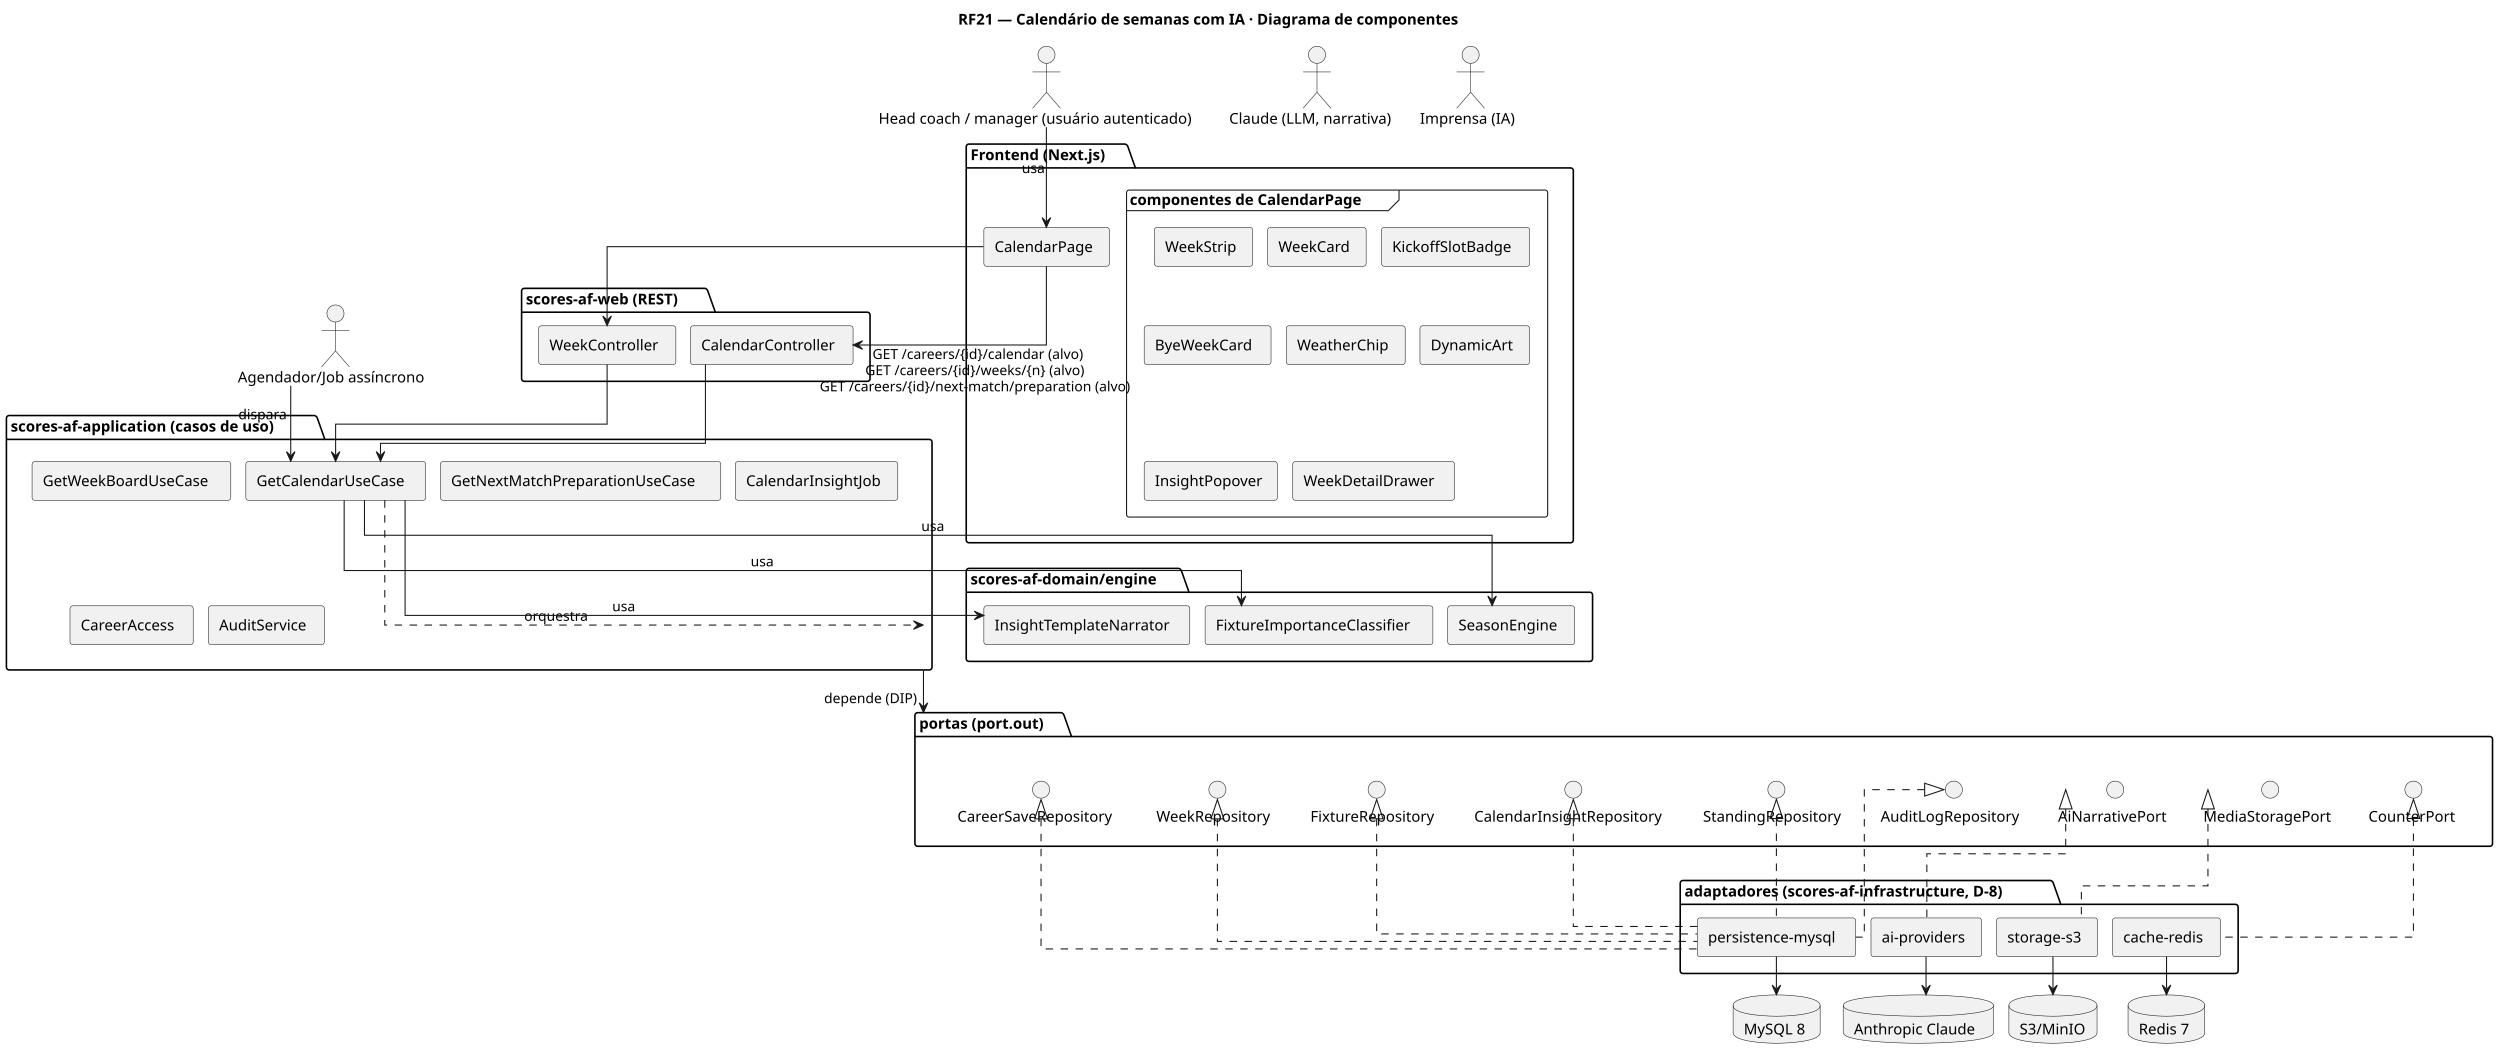
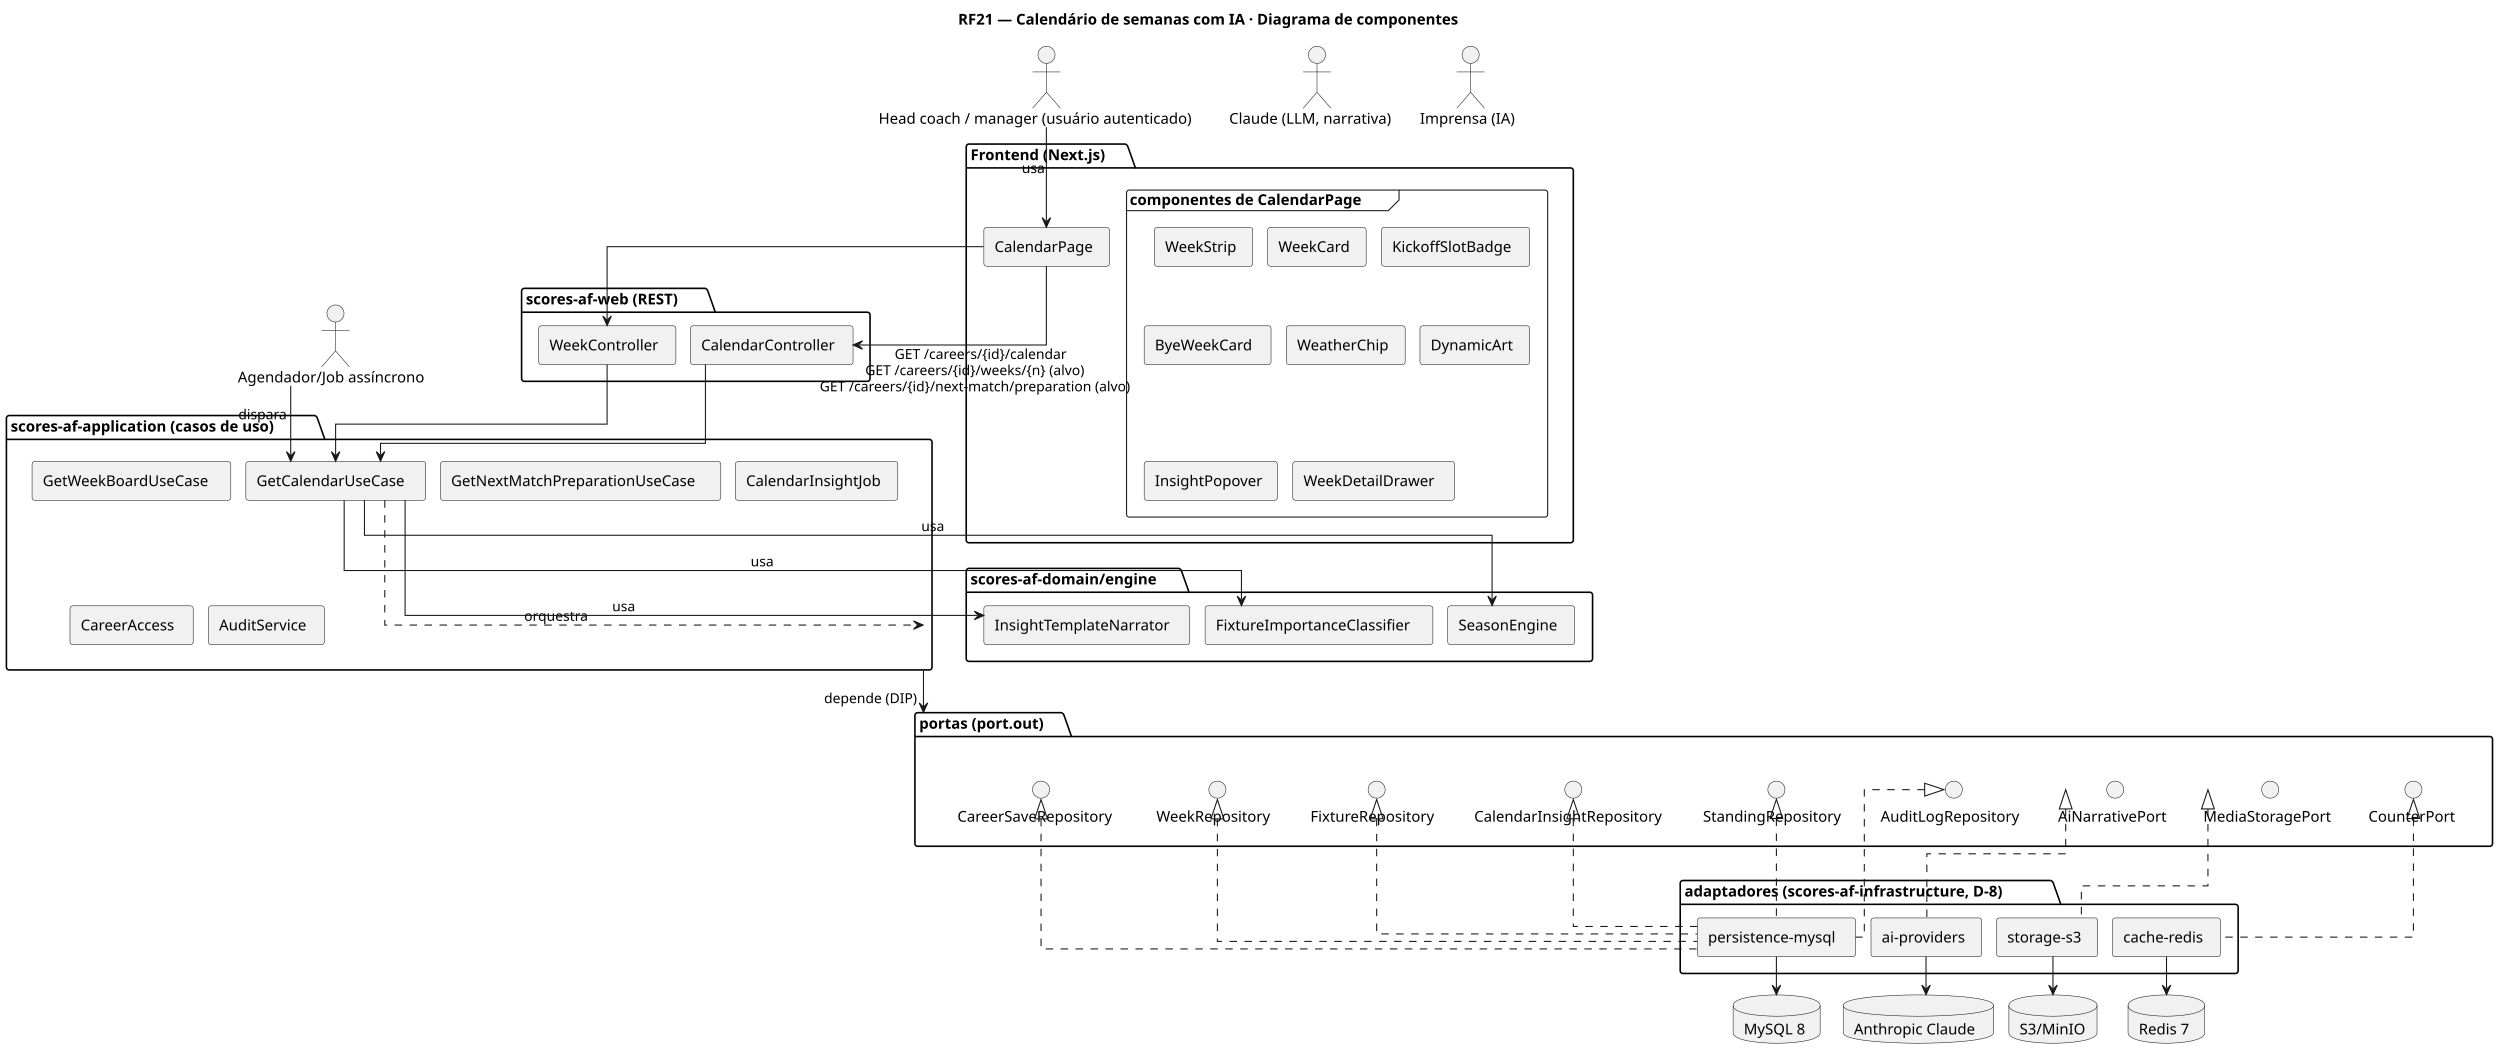
<svg xmlns="http://www.w3.org/2000/svg" contentStyleType="text/css" data-diagram-type="DESCRIPTION" height="993px" preserveAspectRatio="none" style="width:2339px;height:993px;background:#FFFFFF;" version="1.1" viewBox="0 0 2339 993" width="2339px" zoomAndPan="magnify">
  <defs />
  <g>
    <g class="title" data-source-line="1">
      <text fill="#000000" font-family="sans-serif" font-size="14" font-weight="bold" lengthAdjust="spacing" textLength="532.219" x="896.391" y="22.995">RF21 — Calendário de semanas com IA · Diagrama de componentes</text>
    </g>
    <g class="cluster" data-entity="pkg_fe" data-source-line="10" data-uid="ent0006" id="cluster_pkg_fe">
      <path d="M906.5,134.797 L1052.784,134.797 A3.75,3.75 0 0 1 1055.284,137.297 L1062.284,157.094 L1469.5,157.094 A2.5,2.5 0 0 1 1472,159.594 L1472,505.297 A2.5,2.5 0 0 1 1469.5,507.797 L906.5,507.797 A2.5,2.5 0 0 1 904,505.297 L904,137.297 A2.5,2.5 0 0 1 906.5,134.797" fill="none" style="stroke:#000000;stroke-width:1.5;" />
      <line style="stroke:#000000;stroke-width:1.5;" x1="904" x2="1062.284" y1="157.094" y2="157.094" />
      <text fill="#000000" font-family="sans-serif" font-size="14" font-weight="bold" lengthAdjust="spacing" textLength="145.284" x="908" y="149.792">Frontend (Next.js)</text>
    </g>
    <g class="cluster" data-entity="pkg_fe_sub" data-source-line="12" data-uid="ent0008" id="cluster_pkg_fe_sub">
      <rect fill="none" height="306" rx="2.5" ry="2.5" style="stroke:#181818;stroke-width:1;" width="394" x="1054" y="177.797" />
      <path d="M1308.938,177.797 L1308.938,187.094 L1298.938,197.094 L1054,197.094" fill="none" style="stroke:#181818;stroke-width:1;" />
      <text fill="#000000" font-family="sans-serif" font-size="14" font-weight="bold" lengthAdjust="spacing" textLength="244.939" x="1057" y="191.792">componentes de CalendarPage</text>
    </g>
    <g class="cluster" data-entity="pkg_web" data-source-line="23" data-uid="ent0017" id="cluster_pkg_web">
      <path d="M490.5,269.797 L659.739,269.797 A3.75,3.75 0 0 1 662.239,272.297 L669.239,292.094 L811.5,292.094 A2.5,2.5 0 0 1 814,294.594 L814,354.297 A2.5,2.5 0 0 1 811.5,356.797 L490.5,356.797 A2.5,2.5 0 0 1 488,354.297 L488,272.297 A2.5,2.5 0 0 1 490.5,269.797" fill="none" style="stroke:#000000;stroke-width:1.5;" />
      <line style="stroke:#000000;stroke-width:1.5;" x1="488" x2="669.239" y1="292.094" y2="292.094" />
      <text fill="#000000" font-family="sans-serif" font-size="14" font-weight="bold" lengthAdjust="spacing" textLength="168.239" x="492" y="284.792">scores-af-web (REST)</text>
    </g>
    <g class="cluster" data-entity="pkg_app" data-source-line="27" data-uid="ent0020" id="cluster_pkg_app">
      <path d="M8.5,388.797 L294.435,388.797 A3.75,3.75 0 0 1 296.935,391.297 L303.935,411.094 L869.5,411.094 A2.5,2.5 0 0 1 872,413.594 L872,624.297 A2.5,2.5 0 0 1 869.5,626.797 L8.5,626.797 A2.5,2.5 0 0 1 6,624.297 L6,391.297 A2.5,2.5 0 0 1 8.5,388.797" fill="none" style="stroke:#000000;stroke-width:1.5;" />
      <line style="stroke:#000000;stroke-width:1.5;" x1="6" x2="303.935" y1="411.094" y2="411.094" />
      <text fill="#000000" font-family="sans-serif" font-size="14" font-weight="bold" lengthAdjust="spacing" textLength="284.935" x="10" y="403.792">scores-af-application (casos de uso)</text>
    </g>
    <g class="cluster" data-entity="pkg_eng" data-source-line="35" data-uid="ent0027" id="cluster_pkg_eng">
      <path d="M906.5,531.797 L1102.939,531.797 A3.75,3.75 0 0 1 1105.439,534.297 L1112.439,554.094 L1487.5,554.094 A2.5,2.5 0 0 1 1490,556.594 L1490,616.297 A2.5,2.5 0 0 1 1487.5,618.797 L906.5,618.797 A2.5,2.5 0 0 1 904,616.297 L904,534.297 A2.5,2.5 0 0 1 906.5,531.797" fill="none" style="stroke:#000000;stroke-width:1.5;" />
      <line style="stroke:#000000;stroke-width:1.5;" x1="904" x2="1112.439" y1="554.094" y2="554.094" />
      <text fill="#000000" font-family="sans-serif" font-size="14" font-weight="bold" lengthAdjust="spacing" textLength="195.44" x="908" y="546.792">scores-af-domain/engine</text>
    </g>
    <g class="cluster" data-entity="pkg_ports" data-source-line="40" data-uid="ent0031" id="cluster_pkg_ports">
      <path d="M858.5,666.797 L993.019,666.797 A3.75,3.75 0 0 1 995.519,669.297 L1002.519,689.094 L2329.5,689.094 A2.5,2.5 0 0 1 2332,691.594 L2332,789.297 A2.5,2.5 0 0 1 2329.5,791.797 L858.5,791.797 A2.5,2.5 0 0 1 856,789.297 L856,669.297 A2.5,2.5 0 0 1 858.5,666.797" fill="none" style="stroke:#000000;stroke-width:1.5;" />
      <line style="stroke:#000000;stroke-width:1.5;" x1="856" x2="1002.519" y1="689.094" y2="689.094" />
      <text fill="#000000" font-family="sans-serif" font-size="14" font-weight="bold" lengthAdjust="spacing" textLength="133.519" x="860" y="681.792">portas (port.out)</text>
    </g>
    <g class="cluster" data-entity="pkg_ad" data-source-line="51" data-uid="ent0041" id="cluster_pkg_ad">
      <path d="M1574.5,823.797 L1918.589,823.797 A3.75,3.75 0 0 1 1921.089,826.297 L1928.089,846.094 L2091.5,846.094 A2.5,2.5 0 0 1 2094,848.594 L2094,908.297 A2.5,2.5 0 0 1 2091.5,910.797 L1574.5,910.797 A2.5,2.5 0 0 1 1572,908.297 L1572,826.297 A2.5,2.5 0 0 1 1574.5,823.797" fill="none" style="stroke:#000000;stroke-width:1.5;" />
      <line style="stroke:#000000;stroke-width:1.5;" x1="1572" x2="1928.089" y1="846.094" y2="846.094" />
      <text fill="#000000" font-family="sans-serif" font-size="14" font-weight="bold" lengthAdjust="spacing" textLength="343.089" x="1576" y="838.792">adaptadores (scores-af-infrastructure, D-8)</text>
    </g>
    <g class="entity" data-entity="c5" data-source-line="11" data-uid="ent0007" id="entity_c5">
      <rect fill="#F1F1F1" height="36.297" rx="2.5" ry="2.5" style="stroke:#181818;stroke-width:0.5;" width="117.474" x="920.5" y="212.797" />
      <text fill="#000000" font-family="sans-serif" font-size="14" lengthAdjust="spacing" textLength="97.474" x="930.5" y="235.792">CalendarPage</text>
    </g>
    <g class="entity" data-entity="c6" data-source-line="13" data-uid="ent0009" id="entity_c6">
      <rect fill="#F1F1F1" height="36.297" rx="2.5" ry="2.5" style="stroke:#181818;stroke-width:0.5;" width="92.085" x="1080" y="212.797" />
      <text fill="#000000" font-family="sans-serif" font-size="14" lengthAdjust="spacing" textLength="72.085" x="1090" y="235.792">WeekStrip</text>
    </g>
    <g class="entity" data-entity="c7" data-source-line="14" data-uid="ent0010" id="entity_c7">
      <rect fill="#F1F1F1" height="36.297" rx="2.5" ry="2.5" style="stroke:#181818;stroke-width:0.5;" width="92.174" x="1186" y="212.797" />
      <text fill="#000000" font-family="sans-serif" font-size="14" lengthAdjust="spacing" textLength="72.174" x="1196" y="235.792">WeekCard</text>
    </g>
    <g class="entity" data-entity="c8" data-source-line="15" data-uid="ent0011" id="entity_c8">
      <rect fill="#F1F1F1" height="36.297" rx="2.5" ry="2.5" style="stroke:#181818;stroke-width:0.5;" width="138.699" x="1292.5" y="212.797" />
      <text fill="#000000" font-family="sans-serif" font-size="14" lengthAdjust="spacing" textLength="118.699" x="1302.5" y="235.792">KickoffSlotBadge</text>
    </g>
    <g class="entity" data-entity="c9" data-source-line="16" data-uid="ent0012" id="entity_c9">
      <rect fill="#F1F1F1" height="36.297" rx="2.5" ry="2.5" style="stroke:#181818;stroke-width:0.5;" width="118.677" x="1070.5" y="304.797" />
      <text fill="#000000" font-family="sans-serif" font-size="14" lengthAdjust="spacing" textLength="98.677" x="1080.5" y="327.792">ByeWeekCard</text>
    </g>
    <g class="entity" data-entity="c10" data-source-line="17" data-uid="ent0013" id="entity_c10">
      <rect fill="#F1F1F1" height="36.297" rx="2.5" ry="2.5" style="stroke:#181818;stroke-width:0.5;" width="111.191" x="1203.5" y="304.797" />
      <text fill="#000000" font-family="sans-serif" font-size="14" lengthAdjust="spacing" textLength="91.191" x="1213.5" y="327.792">WeatherChip</text>
    </g>
    <g class="entity" data-entity="c11" data-source-line="18" data-uid="ent0014" id="entity_c11">
      <rect fill="#F1F1F1" height="36.297" rx="2.5" ry="2.5" style="stroke:#181818;stroke-width:0.5;" width="102.564" x="1328.5" y="304.797" />
      <text fill="#000000" font-family="sans-serif" font-size="14" lengthAdjust="spacing" textLength="82.564" x="1338.5" y="327.792">DynamicArt</text>
    </g>
    <g class="entity" data-entity="c12" data-source-line="19" data-uid="ent0015" id="entity_c12">
      <rect fill="#F1F1F1" height="36.297" rx="2.5" ry="2.5" style="stroke:#181818;stroke-width:0.5;" width="124.549" x="1070.5" y="431.797" />
      <text fill="#000000" font-family="sans-serif" font-size="14" lengthAdjust="spacing" textLength="104.549" x="1080.5" y="454.792">InsightPopover</text>
    </g>
    <g class="entity" data-entity="c13" data-source-line="20" data-uid="ent0016" id="entity_c13">
      <rect fill="#F1F1F1" height="36.297" rx="2.5" ry="2.5" style="stroke:#181818;stroke-width:0.5;" width="151.352" x="1209.5" y="431.797" />
      <text fill="#000000" font-family="sans-serif" font-size="14" lengthAdjust="spacing" textLength="131.352" x="1219.5" y="454.792">WeekDetailDrawer</text>
    </g>
    <g class="entity" data-entity="c14" data-source-line="24" data-uid="ent0018" id="entity_c14">
      <rect fill="#F1F1F1" height="36.297" rx="2.5" ry="2.5" style="stroke:#181818;stroke-width:0.5;" width="152.125" x="646" y="304.797" />
      <text fill="#000000" font-family="sans-serif" font-size="14" lengthAdjust="spacing" textLength="132.125" x="656" y="327.792">CalendarController</text>
    </g>
    <g class="entity" data-entity="c15" data-source-line="25" data-uid="ent0019" id="entity_c15">
      <rect fill="#F1F1F1" height="36.297" rx="2.5" ry="2.5" style="stroke:#181818;stroke-width:0.5;" width="128.35" x="504" y="304.797" />
      <text fill="#000000" font-family="sans-serif" font-size="14" lengthAdjust="spacing" textLength="108.35" x="514" y="327.792">WeekController</text>
    </g>
    <g class="entity" data-entity="c16" data-source-line="28" data-uid="ent0021" id="entity_c16">
      <rect fill="#F1F1F1" height="36.297" rx="2.5" ry="2.5" style="stroke:#181818;stroke-width:0.5;" width="168.319" x="230" y="431.797" />
      <text fill="#000000" font-family="sans-serif" font-size="14" lengthAdjust="spacing" textLength="148.319" x="240" y="454.792">GetCalendarUseCase</text>
    </g>
    <g class="entity" data-entity="c17" data-source-line="29" data-uid="ent0022" id="entity_c17">
      <rect fill="#F1F1F1" height="36.297" rx="2.5" ry="2.5" style="stroke:#181818;stroke-width:0.5;" width="185.935" x="30" y="431.797" />
      <text fill="#000000" font-family="sans-serif" font-size="14" lengthAdjust="spacing" textLength="165.935" x="40" y="454.792">GetWeekBoardUseCase</text>
    </g>
    <g class="entity" data-entity="c18" data-source-line="30" data-uid="ent0023" id="entity_c18">
      <rect fill="#F1F1F1" height="36.297" rx="2.5" ry="2.5" style="stroke:#181818;stroke-width:0.5;" width="262.375" x="412" y="431.797" />
      <text fill="#000000" font-family="sans-serif" font-size="14" lengthAdjust="spacing" textLength="242.375" x="422" y="454.792">GetNextMatchPreparationUseCase</text>
    </g>
    <g class="entity" data-entity="c19" data-source-line="31" data-uid="ent0024" id="entity_c19">
      <rect fill="#F1F1F1" height="36.297" rx="2.5" ry="2.5" style="stroke:#181818;stroke-width:0.5;" width="151.968" x="688" y="431.797" />
      <text fill="#000000" font-family="sans-serif" font-size="14" lengthAdjust="spacing" textLength="131.968" x="698" y="454.792">CalendarInsightJob</text>
    </g>
    <g class="entity" data-entity="c20" data-source-line="32" data-uid="ent0025" id="entity_c20">
      <rect fill="#F1F1F1" height="36.297" rx="2.5" ry="2.5" style="stroke:#181818;stroke-width:0.5;" width="115.266" x="65.5" y="566.797" />
      <text fill="#000000" font-family="sans-serif" font-size="14" lengthAdjust="spacing" textLength="95.266" x="75.5" y="589.792">CareerAccess</text>
    </g>
    <g class="entity" data-entity="c21" data-source-line="33" data-uid="ent0026" id="entity_c21">
      <rect fill="#F1F1F1" height="36.297" rx="2.5" ry="2.5" style="stroke:#181818;stroke-width:0.5;" width="108.457" x="195" y="566.797" />
      <text fill="#000000" font-family="sans-serif" font-size="14" lengthAdjust="spacing" textLength="88.457" x="205" y="589.792">AuditService</text>
    </g>
    <g class="entity" data-entity="c22" data-source-line="36" data-uid="ent0028" id="entity_c22">
      <rect fill="#F1F1F1" height="36.297" rx="2.5" ry="2.5" style="stroke:#181818;stroke-width:0.5;" width="118.793" x="1354.5" y="566.797" />
      <text fill="#000000" font-family="sans-serif" font-size="14" lengthAdjust="spacing" textLength="98.793" x="1364.5" y="589.792">SeasonEngine</text>
    </g>
    <g class="entity" data-entity="c23" data-source-line="37" data-uid="ent0029" id="entity_c23">
      <rect fill="#F1F1F1" height="36.297" rx="2.5" ry="2.5" style="stroke:#181818;stroke-width:0.5;" width="213.095" x="1127.5" y="566.797" />
      <text fill="#000000" font-family="sans-serif" font-size="14" lengthAdjust="spacing" textLength="193.095" x="1137.5" y="589.792">FixtureImportanceClassifier</text>
    </g>
    <g class="entity" data-entity="c24" data-source-line="38" data-uid="ent0030" id="entity_c24">
      <rect fill="#F1F1F1" height="36.297" rx="2.5" ry="2.5" style="stroke:#181818;stroke-width:0.5;" width="192.648" x="920.5" y="566.797" />
      <text fill="#000000" font-family="sans-serif" font-size="14" lengthAdjust="spacing" textLength="172.648" x="930.5" y="589.792">InsightTemplateNarrator</text>
    </g>
    <g class="entity" data-entity="c25" data-source-line="41" data-uid="ent0032" id="entity_c25">
      <ellipse cx="974" cy="738.797" fill="#F1F1F1" rx="8" ry="8" style="stroke:#181818;stroke-width:0.5;" />
      <text fill="#000000" font-family="sans-serif" font-size="14" lengthAdjust="spacing" textLength="156.529" x="895.735" y="768.792">CareerSaveRepository</text>
    </g>
    <g class="entity" data-entity="c26" data-source-line="42" data-uid="ent0033" id="entity_c26">
      <ellipse cx="1139" cy="738.797" fill="#F1F1F1" rx="8" ry="8" style="stroke:#181818;stroke-width:0.5;" />
      <text fill="#000000" font-family="sans-serif" font-size="14" lengthAdjust="spacing" textLength="114.249" x="1081.876" y="768.792">WeekRepository</text>
    </g>
    <g class="entity" data-entity="c27" data-source-line="43" data-uid="ent0034" id="entity_c27">
      <ellipse cx="1288" cy="738.797" fill="#F1F1F1" rx="8" ry="8" style="stroke:#181818;stroke-width:0.5;" />
      <text fill="#000000" font-family="sans-serif" font-size="14" lengthAdjust="spacing" textLength="124.031" x="1225.984" y="768.792">FixtureRepository</text>
    </g>
    <g class="entity" data-entity="c28" data-source-line="44" data-uid="ent0035" id="entity_c28">
      <ellipse cx="1472" cy="738.797" fill="#F1F1F1" rx="8" ry="8" style="stroke:#181818;stroke-width:0.5;" />
      <text fill="#000000" font-family="sans-serif" font-size="14" lengthAdjust="spacing" textLength="185.459" x="1379.271" y="768.792">CalendarInsightRepository</text>
    </g>
    <g class="entity" data-entity="c29" data-source-line="45" data-uid="ent0036" id="entity_c29">
      <ellipse cx="1662" cy="738.797" fill="#F1F1F1" rx="8" ry="8" style="stroke:#181818;stroke-width:0.5;" />
      <text fill="#000000" font-family="sans-serif" font-size="14" lengthAdjust="spacing" textLength="137.436" x="1593.282" y="768.792">StandingRepository</text>
    </g>
    <g class="entity" data-entity="c30" data-source-line="46" data-uid="ent0037" id="entity_c30">
      <ellipse cx="1828" cy="738.797" fill="#F1F1F1" rx="8" ry="8" style="stroke:#181818;stroke-width:0.5;" />
      <text fill="#000000" font-family="sans-serif" font-size="14" lengthAdjust="spacing" textLength="137.04" x="1759.48" y="768.792">AuditLogRepository</text>
    </g>
    <g class="entity" data-entity="c31" data-source-line="47" data-uid="ent0038" id="entity_c31">
      <ellipse cx="1979" cy="738.797" fill="#F1F1F1" rx="8" ry="8" style="stroke:#181818;stroke-width:0.5;" />
      <text fill="#000000" font-family="sans-serif" font-size="14" lengthAdjust="spacing" textLength="107.14" x="1925.43" y="768.792">AiNarrativePort</text>
    </g>
    <g class="entity" data-entity="c32" data-source-line="48" data-uid="ent0039" id="entity_c32">
      <ellipse cx="2124" cy="738.797" fill="#F1F1F1" rx="8" ry="8" style="stroke:#181818;stroke-width:0.5;" />
      <text fill="#000000" font-family="sans-serif" font-size="14" lengthAdjust="spacing" textLength="125.077" x="2061.461" y="768.792">MediaStoragePort</text>
    </g>
    <g class="entity" data-entity="c33" data-source-line="49" data-uid="ent0040" id="entity_c33">
      <ellipse cx="2258" cy="738.797" fill="#F1F1F1" rx="8" ry="8" style="stroke:#181818;stroke-width:0.5;" />
      <text fill="#000000" font-family="sans-serif" font-size="14" lengthAdjust="spacing" textLength="84.198" x="2215.901" y="768.792">CounterPort</text>
    </g>
    <g class="entity" data-entity="c34" data-source-line="52" data-uid="ent0042" id="entity_c34">
      <rect fill="#F1F1F1" height="36.297" rx="2.5" ry="2.5" style="stroke:#181818;stroke-width:0.5;" width="148.065" x="1588" y="858.797" />
      <text fill="#000000" font-family="sans-serif" font-size="14" lengthAdjust="spacing" textLength="128.065" x="1598" y="881.792">persistence-mysql</text>
    </g>
    <g class="entity" data-entity="c35" data-source-line="53" data-uid="ent0043" id="entity_c35">
      <rect fill="#F1F1F1" height="36.297" rx="2.5" ry="2.5" style="stroke:#181818;stroke-width:0.5;" width="103.453" x="1750.5" y="858.797" />
      <text fill="#000000" font-family="sans-serif" font-size="14" lengthAdjust="spacing" textLength="83.453" x="1760.5" y="881.792">ai-providers</text>
    </g>
    <g class="entity" data-entity="c36" data-source-line="54" data-uid="ent0044" id="entity_c36">
      <rect fill="#F1F1F1" height="36.297" rx="2.5" ry="2.5" style="stroke:#181818;stroke-width:0.5;" width="94.436" x="1868" y="858.797" />
      <text fill="#000000" font-family="sans-serif" font-size="14" lengthAdjust="spacing" textLength="74.436" x="1878" y="881.792">storage-s3</text>
    </g>
    <g class="entity" data-entity="c37" data-source-line="55" data-uid="ent0045" id="entity_c37">
      <rect fill="#F1F1F1" height="36.297" rx="2.5" ry="2.5" style="stroke:#181818;stroke-width:0.5;" width="100.951" x="1976.5" y="858.797" />
      <text fill="#000000" font-family="sans-serif" font-size="14" lengthAdjust="spacing" textLength="80.951" x="1986.5" y="881.792">cache-redis</text>
    </g>
    <g class="entity" data-entity="c1" data-source-line="6" data-uid="ent0002" id="entity_c1">
      <ellipse cx="979.1" cy="51.297" fill="#F1F1F1" rx="8" ry="8" style="stroke:#181818;stroke-width:0.5;" />
      <path d="M979.1,59.297 L979.1,86.297 M966.1,67.297 L992.1,67.297 M979.1,86.297 L966.1,101.297 M979.1,86.297 L992.1,101.297" fill="none" style="stroke:#181818;stroke-width:0.5;" />
      <text fill="#000000" font-family="sans-serif" font-size="14" lengthAdjust="spacing" textLength="314.2" x="822" y="115.792">Head coach / manager (usuário autenticado)</text>
    </g>
    <g class="entity" data-entity="c2" data-source-line="7" data-uid="ent0003" id="entity_c2">
      <ellipse cx="313.879" cy="293.297" fill="#F1F1F1" rx="8" ry="8" style="stroke:#181818;stroke-width:0.5;" />
      <path d="M313.879,301.297 L313.879,328.297 M300.879,309.297 L326.879,309.297 M313.879,328.297 L300.879,343.297 M313.879,328.297 L326.879,343.297" fill="none" style="stroke:#181818;stroke-width:0.5;" />
      <text fill="#000000" font-family="sans-serif" font-size="14" lengthAdjust="spacing" textLength="182.759" x="222.5" y="357.792">Agendador/Job assíncrono</text>
    </g>
    <g class="entity" data-entity="c3" data-source-line="8" data-uid="ent0004" id="entity_c3">
      <ellipse cx="1232.178" cy="51.297" fill="#F1F1F1" rx="8" ry="8" style="stroke:#181818;stroke-width:0.5;" />
      <path d="M1232.178,59.297 L1232.178,86.297 M1219.178,67.297 L1245.178,67.297 M1232.178,86.297 L1219.178,101.297 M1232.178,86.297 L1245.178,101.297" fill="none" style="stroke:#181818;stroke-width:0.5;" />
      <text fill="#000000" font-family="sans-serif" font-size="14" lengthAdjust="spacing" textLength="164.356" x="1150" y="115.792">Claude (LLM, narrativa)</text>
    </g>
    <g class="entity" data-entity="c4" data-source-line="9" data-uid="ent0005" id="entity_c4">
      <ellipse cx="1375.924" cy="51.297" fill="#F1F1F1" rx="8" ry="8" style="stroke:#181818;stroke-width:0.5;" />
      <path d="M1375.924,59.297 L1375.924,86.297 M1362.924,67.297 L1388.924,67.297 M1375.924,86.297 L1362.924,101.297 M1375.924,86.297 L1388.924,101.297" fill="none" style="stroke:#181818;stroke-width:0.5;" />
      <text fill="#000000" font-family="sans-serif" font-size="14" lengthAdjust="spacing" textLength="94.849" x="1328.5" y="115.792">Imprensa (IA)</text>
    </g>
    <g class="entity" data-entity="s1" data-source-line="57" data-uid="ent0046" id="entity_s1">
      <path d="M1621.5,940.797 C1621.5,930.797 1662.214,930.797 1662.214,930.797 C1662.214,930.797 1702.928,930.797 1702.928,940.797 L1702.928,966.094 C1702.928,976.094 1662.214,976.094 1662.214,976.094 C1662.214,976.094 1621.5,976.094 1621.5,966.094 L1621.5,940.797" fill="#F1F1F1" style="stroke:#181818;stroke-width:0.5;" />
      <path d="M1621.5,940.797 C1621.5,950.797 1662.214,950.797 1662.214,950.797 C1662.214,950.797 1702.928,950.797 1702.928,940.797" fill="none" style="stroke:#181818;stroke-width:0.5;" />
      <text fill="#000000" font-family="sans-serif" font-size="14" lengthAdjust="spacing" textLength="61.428" x="1631.5" y="967.792">MySQL 8</text>
    </g>
    <g class="entity" data-entity="s2" data-source-line="58" data-uid="ent0047" id="entity_s2">
      <path d="M1991,940.797 C1991,930.797 2026.884,930.797 2026.884,930.797 C2026.884,930.797 2062.769,930.797 2062.769,940.797 L2062.769,966.094 C2062.769,976.094 2026.884,976.094 2026.884,976.094 C2026.884,976.094 1991,976.094 1991,966.094 L1991,940.797" fill="#F1F1F1" style="stroke:#181818;stroke-width:0.5;" />
      <path d="M1991,940.797 C1991,950.797 2026.884,950.797 2026.884,950.797 C2026.884,950.797 2062.769,950.797 2062.769,940.797" fill="none" style="stroke:#181818;stroke-width:0.5;" />
      <text fill="#000000" font-family="sans-serif" font-size="14" lengthAdjust="spacing" textLength="51.769" x="2001" y="967.792">Redis 7</text>
    </g>
    <g class="entity" data-entity="s3" data-source-line="59" data-uid="ent0048" id="entity_s3">
      <path d="M1879.5,940.797 C1879.5,930.797 1920.751,930.797 1920.751,930.797 C1920.751,930.797 1962.001,930.797 1962.001,940.797 L1962.001,966.094 C1962.001,976.094 1920.751,976.094 1920.751,976.094 C1920.751,976.094 1879.5,976.094 1879.5,966.094 L1879.5,940.797" fill="#F1F1F1" style="stroke:#181818;stroke-width:0.5;" />
      <path d="M1879.5,940.797 C1879.5,950.797 1920.751,950.797 1920.751,950.797 C1920.751,950.797 1962.001,950.797 1962.001,940.797" fill="none" style="stroke:#181818;stroke-width:0.5;" />
      <text fill="#000000" font-family="sans-serif" font-size="14" lengthAdjust="spacing" textLength="62.501" x="1889.5" y="967.792">S3/MinIO</text>
    </g>
    <g class="entity" data-entity="s4" data-source-line="60" data-uid="ent0049" id="entity_s4">
      <path d="M1724.5,940.797 C1724.5,930.797 1794.837,930.797 1794.837,930.797 C1794.837,930.797 1865.175,930.797 1865.175,940.797 L1865.175,966.094 C1865.175,976.094 1794.837,976.094 1794.837,976.094 C1794.837,976.094 1724.5,976.094 1724.5,966.094 L1724.5,940.797" fill="#F1F1F1" style="stroke:#181818;stroke-width:0.5;" />
      <path d="M1724.5,940.797 C1724.5,950.797 1794.837,950.797 1794.837,950.797 C1794.837,950.797 1865.175,950.797 1865.175,940.797" fill="none" style="stroke:#181818;stroke-width:0.5;" />
      <text fill="#000000" font-family="sans-serif" font-size="14" lengthAdjust="spacing" textLength="120.675" x="1734.5" y="967.792">Anthropic Claude</text>
    </g>
    <g class="link" data-entity-1="c1" data-entity-2="c5" data-source-line="61" data-uid="lnk50" id="link_c1_c5">
      <path d="M979,119.037 C979,149.067 979,183.547 979,206.637" fill="none" id="c1-to-c5" style="stroke:#181818;stroke-width:1;" />
      <polygon fill="#181818" points="979,212.637,983,203.637,979,207.637,975,203.637,979,212.637" style="stroke:#181818;stroke-width:1;" />
      <text fill="#000000" font-family="sans-serif" font-size="13" lengthAdjust="spacing" textLength="22.979" x="956" y="161.904">usa</text>
    </g>
    <g class="link" data-entity-1="c2" data-entity-2="c16" data-source-line="62" data-uid="lnk51" id="link_c2_c16">
      <path d="M272,360.897 C272,384.277 272,407.157 272,425.537" fill="none" id="c2-to-c16" style="stroke:#181818;stroke-width:1;" />
      <polygon fill="#181818" points="272,431.537,276,422.537,272,426.537,268,422.537,272,431.537" style="stroke:#181818;stroke-width:1;" />
      <text fill="#000000" font-family="sans-serif" font-size="13" lengthAdjust="spacing" textLength="48.166" x="223" y="392.284">dispara</text>
    </g>
    <g class="link" data-entity-1="c5" data-entity-2="c14" data-source-line="63" data-uid="lnk52" id="link_c5_c14">
      <path d="M979,248.977 C979,275.787 979,322.797 979,322.797 C979,322.797 879.85,322.797 804.07,322.797" fill="none" id="c5-to-c14" style="stroke:#181818;stroke-width:1;" />
      <polygon fill="#181818" points="798.07,322.797,807.07,326.797,803.07,322.797,807.07,318.797,798.07,322.797" style="stroke:#181818;stroke-width:1;" />
-       <text fill="#000000" font-family="sans-serif" font-size="13" lengthAdjust="spacing" textLength="218.505" x="816.296" y="335.864">GET /careers/{id}/calendar (alvo)</text>
+       <text fill="#000000" font-family="sans-serif" font-size="13" lengthAdjust="spacing" textLength="177.004" x="837.047" y="335.864">GET /careers/{id}/calendar</text>
      <text fill="#000000" font-family="sans-serif" font-size="13" lengthAdjust="spacing" textLength="232.07" x="809.514" y="350.997">GET /careers/{id}/weeks/{n} (alvo)</text>
      <text fill="#000000" font-family="sans-serif" font-size="13" lengthAdjust="spacing" textLength="317.218" x="766.94" y="366.129">GET /careers/{id}/next-match/preparation (alvo)</text>
    </g>
    <g class="link" data-entity-1="c5" data-entity-2="c15" data-source-line="64" data-uid="lnk53" id="link_c5_c15">
      <path d="M920.11,230.797 C806.47,230.797 568,230.797 568,230.797 C568,230.797 568,271.807 568,298.617" fill="none" id="c5-to-c15" style="stroke:#181818;stroke-width:1;" />
      <polygon fill="#181818" points="568,304.617,572,295.617,568,299.617,564,295.617,568,304.617" style="stroke:#181818;stroke-width:1;" />
    </g>
    <g class="link" data-entity-1="c14" data-entity-2="c16" data-source-line="65" data-uid="lnk54" id="link_c14_c16">
      <path d="M660,340.977 C660,367.787 660,414.797 660,414.797 C660,414.797 356,414.797 356,414.797 C356,414.797 356,417.007 356,425.477" fill="none" id="c14-to-c16" style="stroke:#181818;stroke-width:1;" />
      <polygon fill="#181818" points="356,431.477,360,422.477,356,426.477,352,422.477,356,431.477" style="stroke:#181818;stroke-width:1;" />
    </g>
    <g class="link" data-entity-1="c15" data-entity-2="c16" data-source-line="66" data-uid="lnk55" id="link_c15_c16">
      <path d="M568,341.087 C568,363.007 568,396.797 568,396.797 C568,396.797 314,396.797 314,396.797 C314,396.797 314,410.227 314,425.557" fill="none" id="c15-to-c16" style="stroke:#181818;stroke-width:1;" />
      <polygon fill="#181818" points="314,431.557,318,422.557,314,426.557,310,422.557,314,431.557" style="stroke:#181818;stroke-width:1;" />
    </g>
    <g class="link" data-entity-1="c16" data-entity-2="pkg_app" data-source-line="67" data-uid="lnk56" id="link_c16_pkg_app">
      <path d="M360,468.007 C360,504.857 360,584.797 360,584.797 C360,584.797 842.37,584.797 857.63,584.797" fill="none" id="c16-to-pkg_app" style="stroke:#181818;stroke-width:1;stroke-dasharray:7,7;" />
      <polygon fill="#181818" points="863.63,584.797,854.63,580.797,858.63,584.797,854.63,588.797,863.63,584.797" style="stroke:#181818;stroke-width:1;" />
      <text fill="#000000" font-family="sans-serif" font-size="13" lengthAdjust="spacing" textLength="62.969" x="490.42" y="580.864">orquestra</text>
    </g>
    <g class="link" data-entity-1="c16" data-entity-2="c22" data-source-line="68" data-uid="lnk57" id="link_c16_c22">
      <path d="M341,467.917 C341,482.577 341,500.797 341,500.797 C341,500.797 1396,500.797 1396,500.797 C1396,500.797 1396,535.867 1396,560.567" fill="none" id="c16-to-c22" style="stroke:#181818;stroke-width:1;" />
      <polygon fill="#181818" points="1396,566.567,1400,557.567,1396,561.567,1392,557.567,1396,566.567" style="stroke:#181818;stroke-width:1;" />
      <text fill="#000000" font-family="sans-serif" font-size="13" lengthAdjust="spacing" textLength="22.979" x="861.95" y="496.864">usa</text>
    </g>
    <g class="link" data-entity-1="c16" data-entity-2="c23" data-source-line="69" data-uid="lnk58" id="link_c16_c23">
      <path d="M322,468.027 C322,492.727 322,533.797 322,533.797 C322,533.797 1161.5,533.797 1161.5,533.797 C1161.5,533.797 1161.5,546.017 1161.5,560.677" fill="none" id="c16-to-c23" style="stroke:#181818;stroke-width:1;" />
      <polygon fill="#181818" points="1161.5,566.677,1165.5,557.677,1161.5,561.677,1157.5,557.677,1161.5,566.677" style="stroke:#181818;stroke-width:1;" />
      <text fill="#000000" font-family="sans-serif" font-size="13" lengthAdjust="spacing" textLength="22.979" x="702.3" y="529.864">usa</text>
    </g>
    <g class="link" data-entity-1="c16" data-entity-2="c24" data-source-line="70" data-uid="lnk59" id="link_c16_c24">
      <path d="M379,467.847 C379,502.687 379,575.797 379,575.797 C379,575.797 736.09,575.797 914.45,575.797" fill="none" id="c16-to-c24" style="stroke:#181818;stroke-width:1;" />
      <polygon fill="#181818" points="920.45,575.797,911.45,571.797,915.45,575.797,911.45,579.797,920.45,575.797" style="stroke:#181818;stroke-width:1;" />
      <text fill="#000000" font-family="sans-serif" font-size="13" lengthAdjust="spacing" textLength="22.979" x="572.75" y="571.864">usa</text>
    </g>
    <g class="link" data-entity-1="pkg_app" data-entity-2="pkg_ports" data-source-line="71" data-uid="lnk60" id="link_pkg_app_pkg_ports">
      <path d="M864,627.455 C864,627.966 864,628.48 864,628.997 C864,631.062 864,633.166 864,635.301 C864,643.841 864,652.876 864,661.909 C864,663.038 864,664.168 864,665.296 C864,665.578 864,665.86 864,666.142 C864,666.283 864,660.423 864,660.564" fill="none" id="pkg_app-to-pkg_ports" style="stroke:#181818;stroke-width:1;" />
      <polygon fill="#181818" points="864,666.564,868,657.564,864,661.564,860,657.564,864,666.564" style="stroke:#181818;stroke-width:1;" />
      <text fill="#000000" font-family="sans-serif" font-size="13" lengthAdjust="spacing" textLength="92.949" x="771" y="657.874">depende (DIP)</text>
    </g>
    <g class="link" data-entity-1="c25" data-entity-2="c34" data-source-line="72" data-uid="lnk62" id="link_c25_c34">
      <path d="M974,766.117 C974,798.737 974,887.797 974,887.797 C974,887.797 1409.82,887.797 1587.72,887.797" fill="none" id="c25-backto-c34" style="stroke:#181818;stroke-width:1;stroke-dasharray:7,7;" />
      <polygon fill="none" points="974,748.117,968,766.117,980,766.117,974,748.117" style="stroke:#181818;stroke-width:1;" />
    </g>
    <g class="link" data-entity-1="c26" data-entity-2="c34" data-source-line="73" data-uid="lnk64" id="link_c26_c34">
      <path d="M1139,766.117 C1139,797.707 1139,880.797 1139,880.797 C1139,880.797 1443.62,880.797 1587.9,880.797" fill="none" id="c26-backto-c34" style="stroke:#181818;stroke-width:1;stroke-dasharray:7,7;" />
      <polygon fill="none" points="1139,748.117,1133,766.117,1145,766.117,1139,748.117" style="stroke:#181818;stroke-width:1;" />
    </g>
    <g class="link" data-entity-1="c27" data-entity-2="c34" data-source-line="74" data-uid="lnk66" id="link_c27_c34">
      <path d="M1288,766.077 C1288,796.577 1288,873.797 1288,873.797 C1288,873.797 1478.59,873.797 1587.66,873.797" fill="none" id="c27-backto-c34" style="stroke:#181818;stroke-width:1;stroke-dasharray:7,7;" />
      <polygon fill="none" points="1288,748.077,1282,766.077,1294,766.077,1288,748.077" style="stroke:#181818;stroke-width:1;" />
    </g>
    <g class="link" data-entity-1="c28" data-entity-2="c34" data-source-line="75" data-uid="lnk68" id="link_c28_c34">
      <path d="M1472,766.007 C1472,795.347 1472,866.797 1472,866.797 C1472,866.797 1534.65,866.797 1588,866.797" fill="none" id="c28-backto-c34" style="stroke:#181818;stroke-width:1;stroke-dasharray:7,7;" />
      <polygon fill="none" points="1472,748.007,1466,766.007,1478,766.007,1472,748.007" style="stroke:#181818;stroke-width:1;" />
    </g>
    <g class="link" data-entity-1="c29" data-entity-2="c34" data-source-line="76" data-uid="lnk70" id="link_c29_c34">
      <path d="M1662,765.847 C1662,788.277 1662,828.747 1662,858.627" fill="none" id="c29-backto-c34" style="stroke:#181818;stroke-width:1;stroke-dasharray:7,7;" />
      <polygon fill="none" points="1662,747.847,1656,765.847,1668,765.847,1662,747.847" style="stroke:#181818;stroke-width:1;" />
    </g>
    <g class="link" data-entity-1="c30" data-entity-2="c34" data-source-line="77" data-uid="lnk72" id="link_c30_c34">
      <path d="M1800.72,738.797 C1778.91,738.797 1744.25,738.797 1744.25,738.797 C1744.25,738.797 1744.25,876.797 1744.25,876.797 C1744.25,876.797 1741.11,876.797 1736.06,876.797" fill="none" id="c30-backto-c34" style="stroke:#181818;stroke-width:1;stroke-dasharray:7,7;" />
      <polygon fill="none" points="1818.72,738.797,1800.72,732.797,1800.72,744.797,1818.72,738.797" style="stroke:#181818;stroke-width:1;" />
    </g>
    <g class="link" data-entity-1="c31" data-entity-2="c35" data-source-line="78" data-uid="lnk74" id="link_c31_c35">
      <path d="M1932.67,756.837 C1932.67,758.657 1932.67,798.797 1932.67,798.797 C1932.67,798.797 1802.75,798.797 1802.75,798.797 C1802.75,798.797 1802.75,835.667 1802.75,858.707" fill="none" id="c31-backto-c35" style="stroke:#181818;stroke-width:1;stroke-dasharray:7,7;" />
      <polygon fill="none" points="1932.67,738.837,1926.67,756.837,1938.67,756.837,1932.67,738.837" style="stroke:#181818;stroke-width:1;" />
    </g>
    <g class="link" data-entity-1="c32" data-entity-2="c36" data-source-line="79" data-uid="lnk76" id="link_c32_c36">
      <path d="M2065.75,756.867 C2065.75,759.587 2065.75,828.797 2065.75,828.797 C2065.75,828.797 1947.33,828.797 1947.33,828.797 C1947.33,828.797 1947.33,845.057 1947.33,858.647" fill="none" id="c32-backto-c36" style="stroke:#181818;stroke-width:1;stroke-dasharray:7,7;" />
      <polygon fill="none" points="2065.75,738.867,2059.75,756.867,2071.75,756.867,2065.75,738.867" style="stroke:#181818;stroke-width:1;" />
    </g>
    <g class="link" data-entity-1="c33" data-entity-2="c37" data-source-line="80" data-uid="lnk78" id="link_c33_c37">
      <path d="M2258,765.847 C2258,796.557 2258,876.797 2258,876.797 C2258,876.797 2145.69,876.797 2077.69,876.797" fill="none" id="c33-backto-c37" style="stroke:#181818;stroke-width:1;stroke-dasharray:7,7;" />
      <polygon fill="none" points="2258,747.847,2252,765.847,2264,765.847,2258,747.847" style="stroke:#181818;stroke-width:1;" />
    </g>
    <g class="link" data-entity-1="c34" data-entity-2="s1" data-source-line="81" data-uid="lnk79" id="link_c34_s1">
      <path d="M1662,894.927 C1662,905.617 1662,913.247 1662,924.637" fill="none" id="c34-to-s1" style="stroke:#181818;stroke-width:1;" />
      <polygon fill="#181818" points="1662,930.637,1666,921.637,1662,925.637,1658,921.637,1662,930.637" style="stroke:#181818;stroke-width:1;" />
    </g>
    <g class="link" data-entity-1="c35" data-entity-2="s4" data-source-line="82" data-uid="lnk80" id="link_c35_s4">
      <path d="M1802,894.927 C1802,905.617 1802,913.247 1802,924.637" fill="none" id="c35-to-s4" style="stroke:#181818;stroke-width:1;" />
      <polygon fill="#181818" points="1802,930.637,1806,921.637,1802,925.637,1798,921.637,1802,930.637" style="stroke:#181818;stroke-width:1;" />
    </g>
    <g class="link" data-entity-1="c36" data-entity-2="s3" data-source-line="83" data-uid="lnk81" id="link_c36_s3">
      <path d="M1920.75,894.927 C1920.75,905.617 1920.75,913.247 1920.75,924.637" fill="none" id="c36-to-s3" style="stroke:#181818;stroke-width:1;" />
      <polygon fill="#181818" points="1920.75,930.637,1924.75,921.637,1920.75,925.637,1916.75,921.637,1920.75,930.637" style="stroke:#181818;stroke-width:1;" />
    </g>
    <g class="link" data-entity-1="c37" data-entity-2="s2" data-source-line="84" data-uid="lnk82" id="link_c37_s2">
      <path d="M2027,894.927 C2027,905.617 2027,913.247 2027,924.637" fill="none" id="c37-to-s2" style="stroke:#181818;stroke-width:1;" />
      <polygon fill="#181818" points="2027,930.637,2031,921.637,2027,925.637,2023,921.637,2027,930.637" style="stroke:#181818;stroke-width:1;" />
    </g>
  </g>
</svg>
